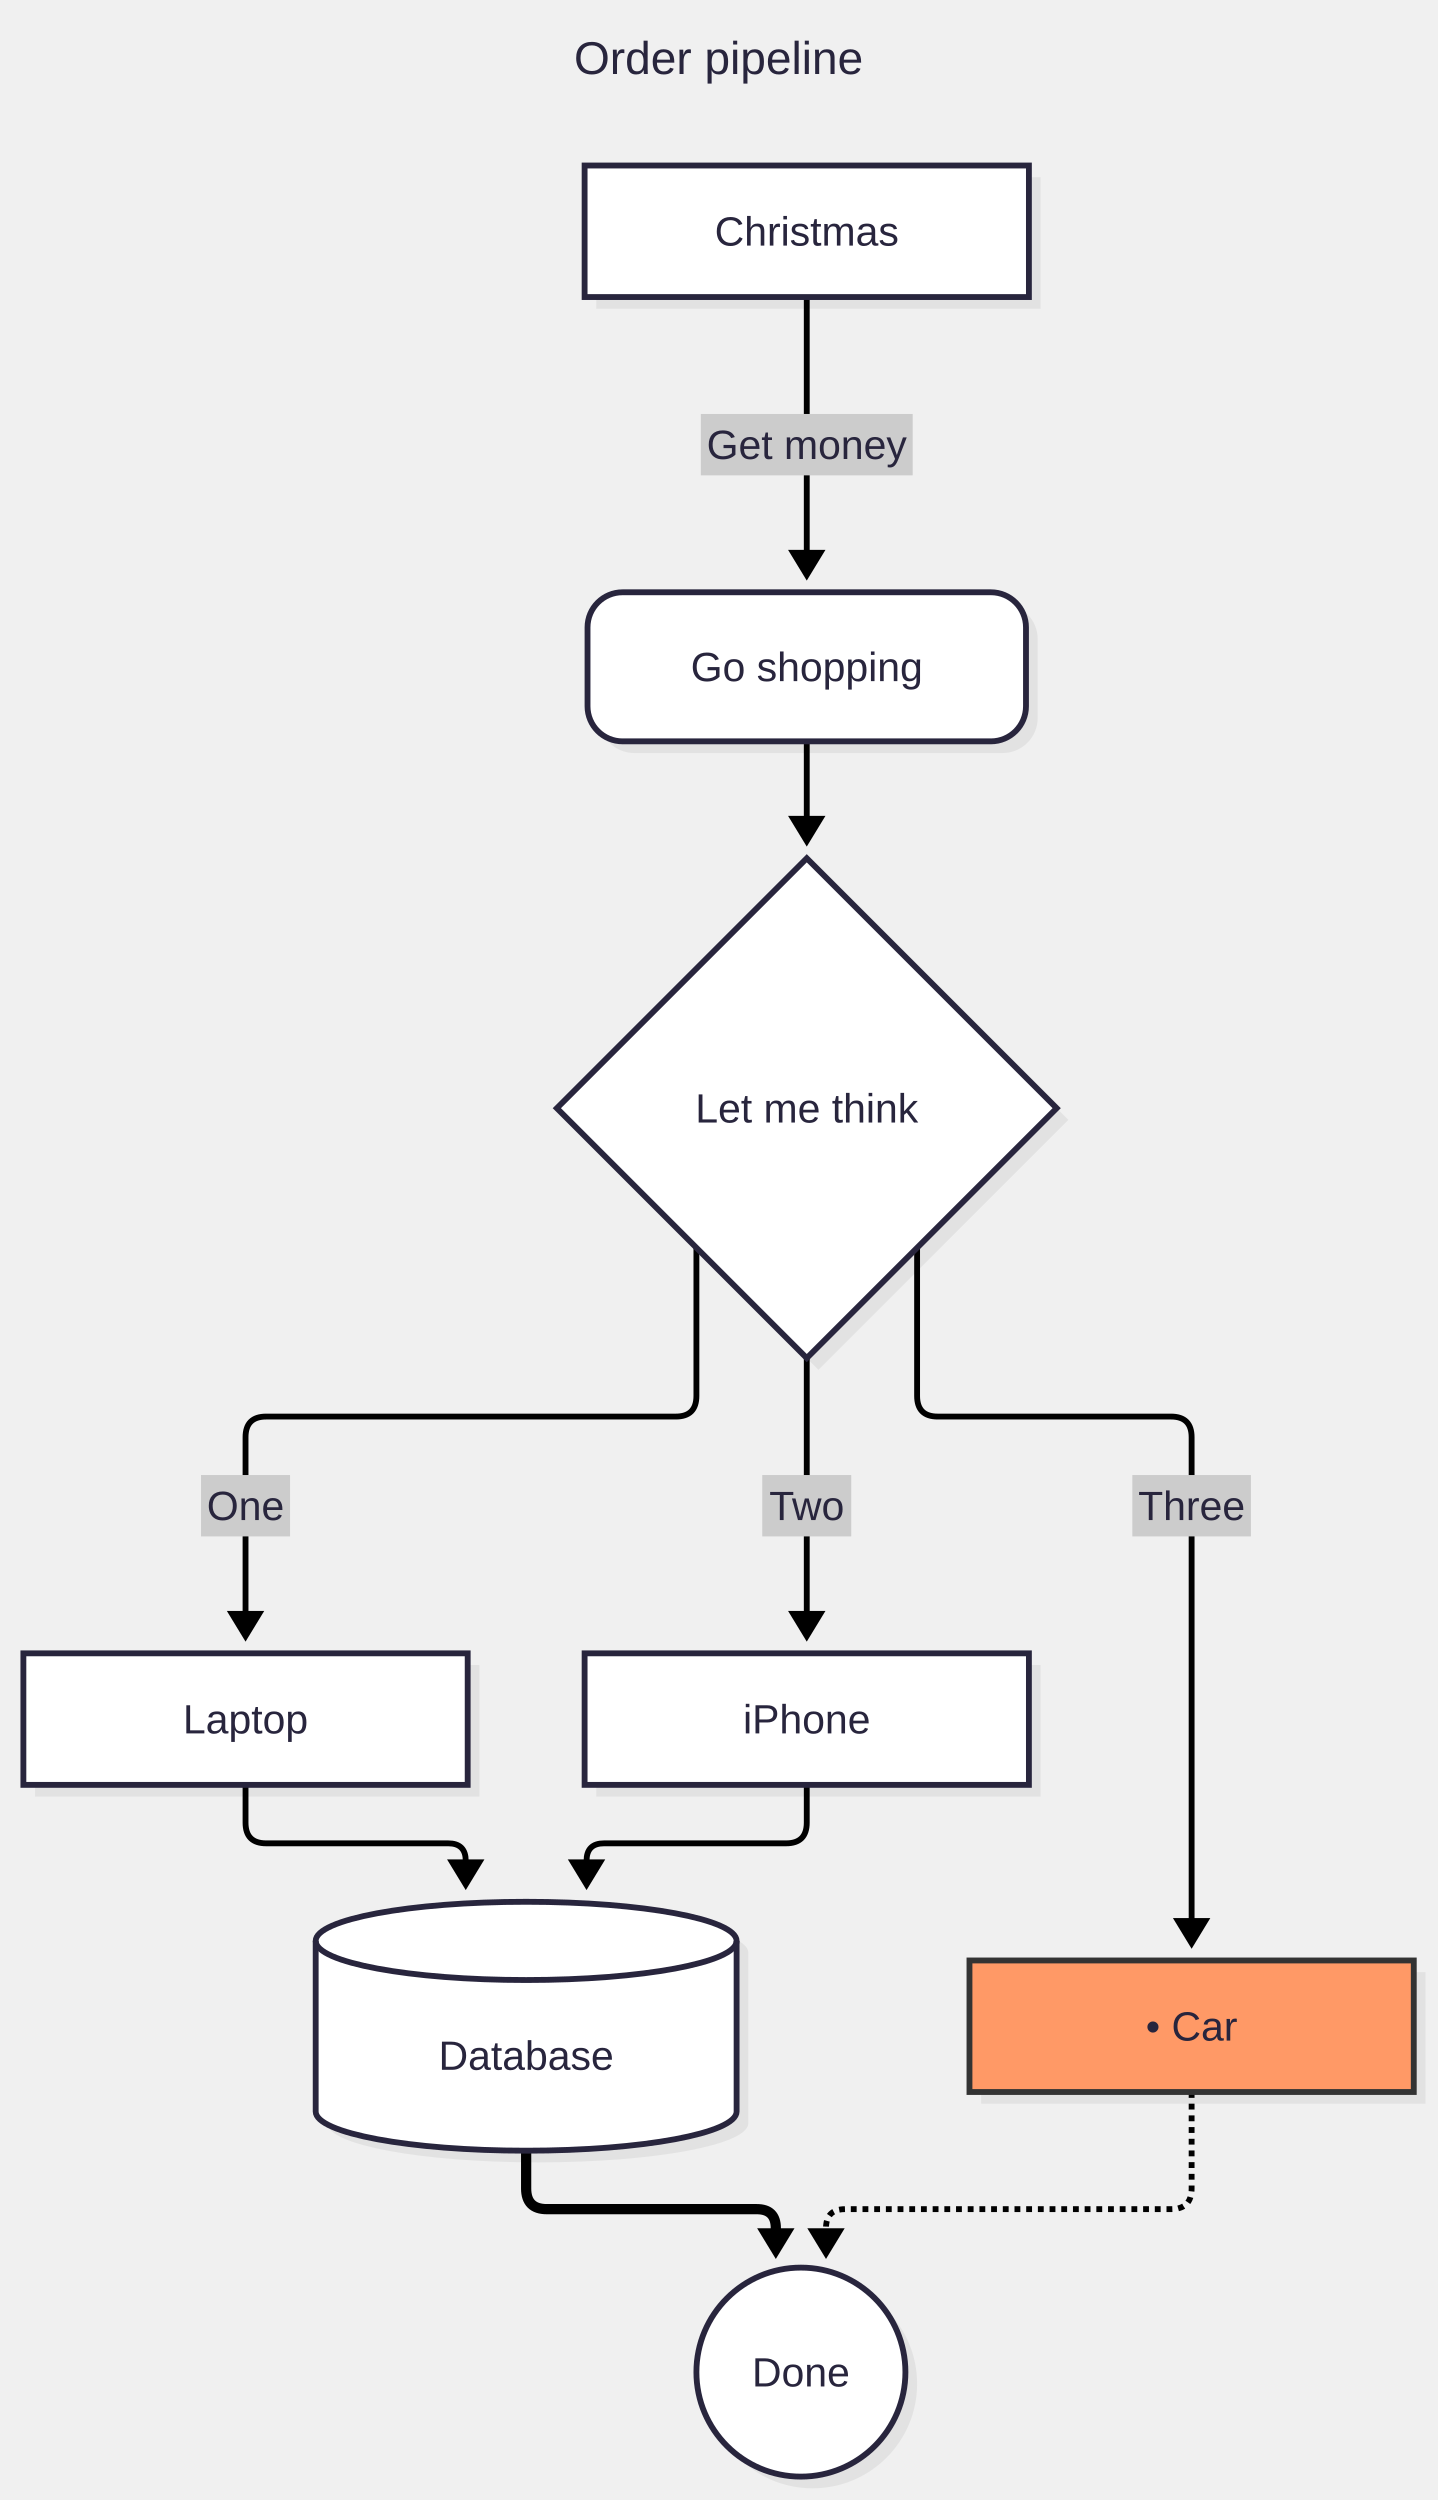
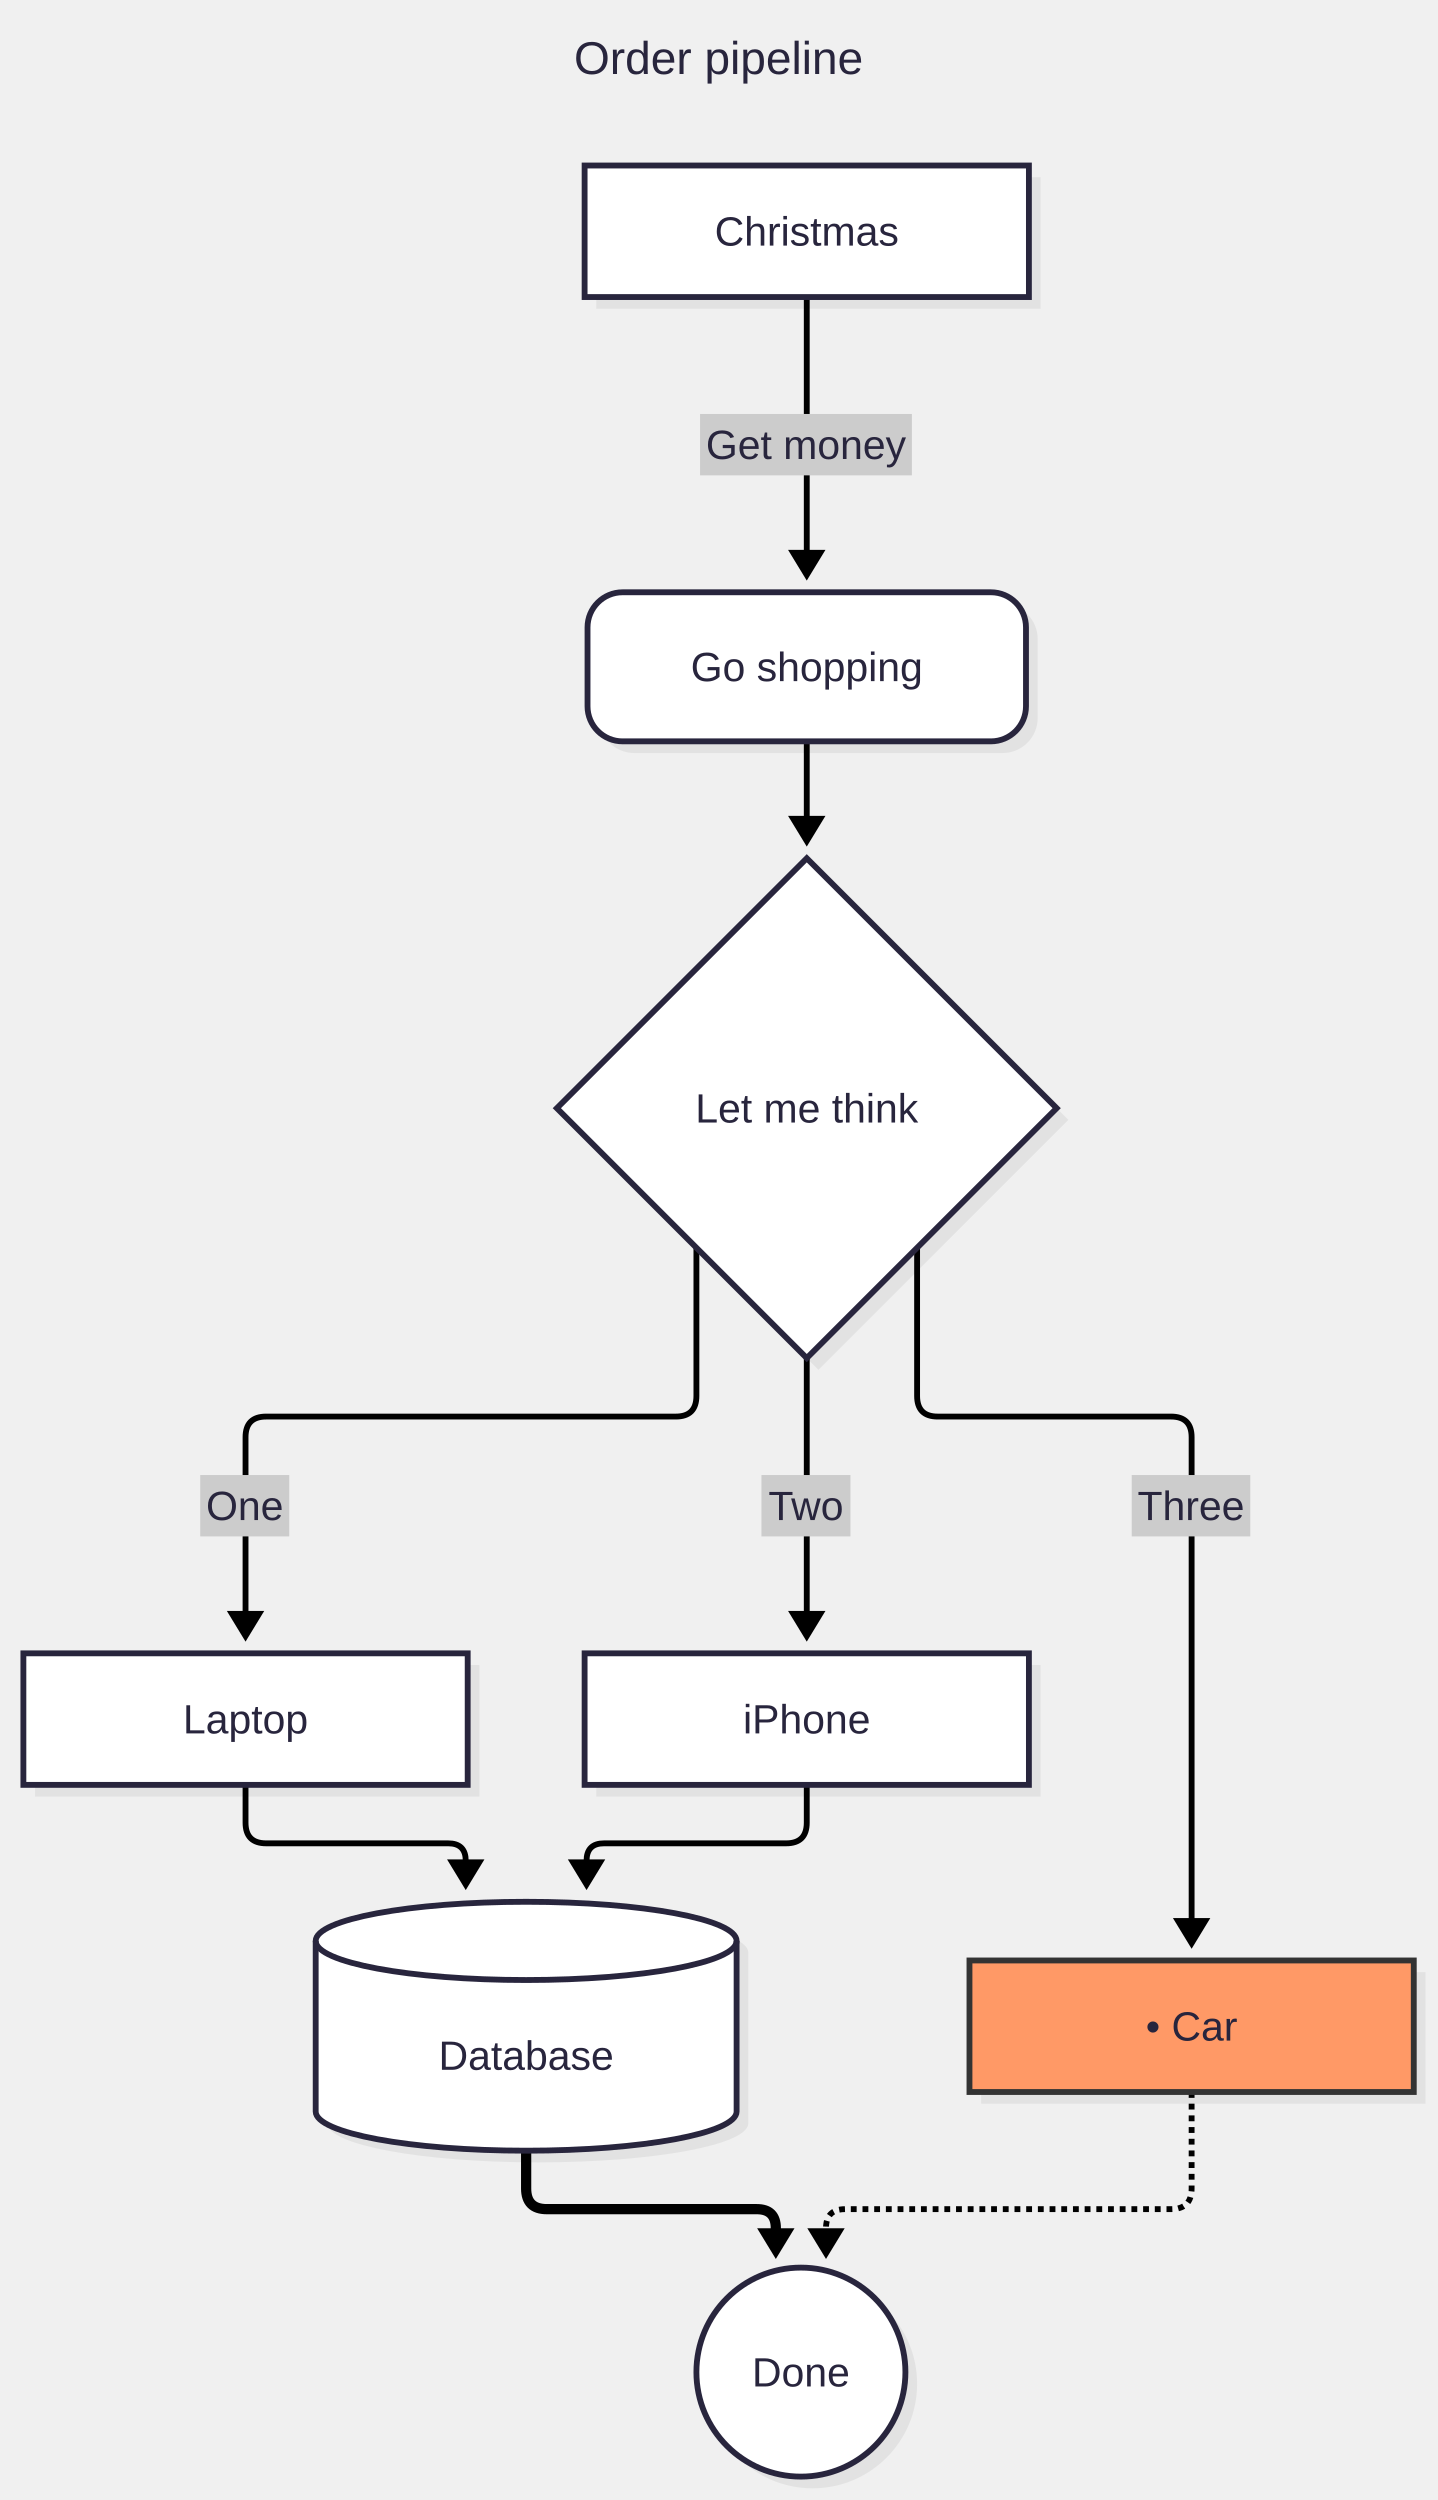
<svg xmlns="http://www.w3.org/2000/svg" id="my-svg" width="100%" class="flowchart" style="max-width: 491.667px; background-color: white;" viewBox="-8 -56.625 491.667 855.278" role="graphics-document document" aria-roledescription="flowchart-v2">
  <style>#my-svg{font-family:"Recursive Variable", arial, sans-serif;font-size:16px;}#my-svg text{font-family:"Recursive Variable", arial, sans-serif;}</style>
  <g>
    <g class="edgePaths">
      <g id="L-A-B-0" class="edgePath">
        <path class="flowchart-link LS-A LE-B" d="M268,45L268,138" fill="none" stroke="#000000" stroke-width="2" />
        <path class="marker" d="M274.391,131.5L268,142L261.609,131.5Z" fill="#000000" stroke="#000000" stroke-width="0" />
      </g>
      <g id="L-B-C-1" class="edgePath">
        <path class="flowchart-link LS-B LE-C" d="M268,197L268,229" fill="none" stroke="#000000" stroke-width="2" />
        <path class="marker" d="M274.391,222.5L268,233L261.609,222.5Z" fill="#000000" stroke="#000000" stroke-width="0" />
      </g>
      <g id="L-C-D-2" class="edgePath">
        <path class="flowchart-link LS-C LE-D" d="M230.25,370.25L230.25,420.929C230.25,425.643,227.893,428,223.179,428L83.071,428C78.357,428,76,430.357,76,435.071L76,501" fill="none" stroke="#000000" stroke-width="2" />
        <path class="marker" d="M82.391,494.5L76,505L69.609,494.5Z" fill="#000000" stroke="#000000" stroke-width="0" />
      </g>
      <g id="L-C-E-3" class="edgePath">
        <path class="flowchart-link LS-C LE-E" d="M268,408L268,501" fill="none" stroke="#000000" stroke-width="2" />
        <path class="marker" d="M274.391,494.5L268,505L261.609,494.5Z" fill="#000000" stroke="#000000" stroke-width="0" />
      </g>
      <g id="L-C-F-4" class="edgePath">
        <path class="flowchart-link LS-C LE-F" d="M305.75,370.25L305.75,420.929C305.75,425.643,308.107,428,312.821,428L392.596,428C397.31,428,399.667,430.357,399.667,435.071L399.667,606.074" fill="none" stroke="#000000" stroke-width="2" />
        <path class="marker" d="M406.058,599.574L399.667,610.074L393.275,599.574Z" fill="#000000" stroke="#000000" stroke-width="0" />
      </g>
      <g id="L-D-G-5" class="edgePath">
        <path class="flowchart-link LS-D LE-G" d="M76,554L76,566.929C76,571.643,78.357,574,83.071,574L145.333,574C149.333,574,151.333,576,151.333,580L151.333,586" fill="none" stroke="#000000" stroke-width="2" />
        <path class="marker" d="M157.725,579.5L151.333,590L144.942,579.5Z" fill="#000000" stroke="#000000" stroke-width="0" />
      </g>
      <g id="L-E-G-6" class="edgePath">
        <path class="flowchart-link LS-E LE-G" d="M268,554L268,566.929C268,571.643,265.643,574,260.929,574L198.667,574C194.667,574,192.667,576,192.667,580L192.667,586" fill="none" stroke="#000000" stroke-width="2" />
        <path class="marker" d="M199.058,579.5L192.667,590L186.275,579.5Z" fill="#000000" stroke="#000000" stroke-width="0" />
      </g>
      <g id="L-F-H-7" class="edgePath">
        <path class="flowchart-link LS-F LE-H" d="M399.667,659.074L399.667,692.078C399.667,696.792,397.31,699.149,392.596,699.149L281.107,699.149C276.758,699.149,274.584,701.323,274.584,705.672L274.584,712.194" fill="none" stroke="#000000" stroke-width="2" stroke-dasharray="2 2" />
        <path class="marker" d="M280.975,705.694L274.584,716.194L268.193,705.694Z" fill="#000000" stroke="#000000" stroke-width="0" />
      </g>
      <g id="L-G-H-8" class="edgePath">
        <path class="flowchart-link LS-G LE-H" d="M172,679.149L172,692.078C172,696.792,174.357,699.149,179.071,699.149L250.893,699.149C255.242,699.149,257.416,701.323,257.416,705.672L257.416,712.194" fill="none" stroke="#000000" stroke-width="3.5" />
        <path class="marker" d="M263.807,705.694L257.416,716.194L251.025,705.694Z" fill="#000000" stroke="#000000" stroke-width="0" />
      </g>
    </g>
    <g class="edgeLabels">
      <g class="edgeLabel">
-         <rect x="231.763" y="85" width="72.474" height="21" fill="#cccccc" stroke="none" />
-         <text x="268" y="100.4" text-anchor="middle" font-size="14" fill="#28253D">Get money</text>
+         <rect x="231.5" y="85" width="72.474" height="21" fill="#cccccc" stroke="none" />
+         <text x="267.737" y="100.4" text-anchor="middle" font-size="14" fill="#28253D">Get money</text>
      </g>
      <g class="edgeLabel">
-         <rect x="60.77" y="448" width="30.46" height="21" fill="#cccccc" stroke="none" />
-         <text x="76" y="463.4" text-anchor="middle" font-size="14" fill="#28253D">One</text>
+         <rect x="60.5" y="448" width="30.46" height="21" fill="#cccccc" stroke="none" />
+         <text x="75.73" y="463.4" text-anchor="middle" font-size="14" fill="#28253D">One</text>
      </g>
      <g class="edgeLabel">
-         <rect x="252.777" y="448" width="30.446" height="21" fill="#cccccc" stroke="none" />
-         <text x="268" y="463.4" text-anchor="middle" font-size="14" fill="#28253D">Two</text>
+         <rect x="252.5" y="448" width="30.446" height="21" fill="#cccccc" stroke="none" />
+         <text x="267.723" y="463.4" text-anchor="middle" font-size="14" fill="#28253D">Two</text>
      </g>
      <g class="edgeLabel">
-         <rect x="379.383" y="448" width="40.568" height="21" fill="#cccccc" stroke="none" />
-         <text x="399.667" y="463.4" text-anchor="middle" font-size="14" fill="#28253D">Three</text>
+         <rect x="379.167" y="448" width="40.568" height="21" fill="#cccccc" stroke="none" />
+         <text x="399.451" y="463.4" text-anchor="middle" font-size="14" fill="#28253D">Three</text>
      </g>
    </g>
    <g class="nodes">
      <g id="flowchart-A-0" class="node default">
        <rect class="drop-shadow" x="196" y="4" width="152" height="45" fill="#000000" stroke="none" opacity="0.06" />
        <rect class="basic label-container" x="192" y="0" width="152" height="45" fill="#ffffff" stroke="#28253D" stroke-width="2" />
        <text class="nodeLabel" x="268" y="27.4" text-anchor="middle" font-size="14" fill="#28253D">Christmas</text>
      </g>
      <g id="flowchart-B-1" class="node default">
        <rect class="drop-shadow" x="197" y="150" width="150" height="51" rx="12" ry="12" fill="#000000" stroke="none" opacity="0.06" />
        <rect class="basic label-container" x="193" y="146" width="150" height="51" rx="12" ry="12" fill="#ffffff" stroke="#28253D" stroke-width="2" />
        <text class="nodeLabel" x="268" y="176.4" text-anchor="middle" font-size="14" fill="#28253D">Go shopping</text>
      </g>
      <g id="flowchart-C-2" class="node default">
        <path class="drop-shadow" d="M272,241L357.5,326.5L272,412L186.5,326.5Z" fill="#000000" stroke="none" opacity="0.06" />
        <path class="label-container" d="M268,237L353.5,322.5L268,408L182.5,322.5Z" fill="#ffffff" stroke="#28253D" stroke-width="2" />
        <text class="nodeLabel" x="268" y="327.4" text-anchor="middle" font-size="14" fill="#28253D">Let me think</text>
      </g>
      <g id="flowchart-D-3" class="node default">
        <rect class="drop-shadow" x="4" y="513" width="152" height="45" fill="#000000" stroke="none" opacity="0.06" />
        <rect class="basic label-container" x="0" y="509" width="152" height="45" fill="#ffffff" stroke="#28253D" stroke-width="2" />
        <text class="nodeLabel" x="76" y="536.4" text-anchor="middle" font-size="14" fill="#28253D">Laptop</text>
      </g>
      <g id="flowchart-E-4" class="node default">
        <rect class="drop-shadow" x="196" y="513" width="152" height="45" fill="#000000" stroke="none" opacity="0.06" />
        <rect class="basic label-container" x="192" y="509" width="152" height="45" fill="#ffffff" stroke="#28253D" stroke-width="2" />
        <text class="nodeLabel" x="268" y="536.4" text-anchor="middle" font-size="14" fill="#28253D">iPhone</text>
      </g>
      <g id="flowchart-F-5" class="node default hot">
        <rect class="drop-shadow" x="327.667" y="618.074" width="152" height="45" fill="#000000" stroke="none" opacity="0.06" />
        <rect class="basic label-container" x="323.667" y="614.074" width="152" height="45" fill="#f96" stroke="#333" stroke-width="2" />
        <text class="nodeLabel" x="399.667" y="641.474" text-anchor="middle" font-size="14" fill="#28253D">• Car</text>
      </g>
      <g id="flowchart-G-6" class="node default">
        <path class="drop-shadow" d="M104,611.383L104,669.766C104,677.157,136.235,683.149,176,683.149C215.765,683.149,248,677.157,248,669.766L248,611.383C248,603.992,215.765,598,176,598C136.235,598,104,603.992,104,611.383Z" fill="#000000" stroke="none" opacity="0.06" />
        <path class="basic label-container" d="M100,607.383L100,665.766C100,673.157,132.235,679.149,172,679.149C211.765,679.149,244,673.157,244,665.766L244,607.383C244,599.992,211.765,594,172,594C132.235,594,100,599.992,100,607.383Z" fill="#ffffff" stroke="#28253D" stroke-width="2" />
        <path d="M100,607.383C100,614.774,132.235,620.766,172,620.766C211.765,620.766,244,614.774,244,607.383" fill="none" stroke="#28253D" stroke-width="2" />
        <text class="nodeLabel" x="172" y="651.474" text-anchor="middle" font-size="14" fill="#28253D">Database</text>
      </g>
      <g id="flowchart-H-7" class="node default">
        <circle class="drop-shadow" cx="270" cy="758.901" r="35.752" fill="#000000" stroke="none" opacity="0.06" />
        <circle class="basic label-container" cx="266" cy="754.901" r="35.752" fill="#ffffff" stroke="#28253D" stroke-width="2" />
        <text class="nodeLabel" x="266" y="759.801" text-anchor="middle" font-size="14" fill="#28253D">Done</text>
      </g>
    </g>
    <text class="flowchartTitleText" x="237.833" y="-31.3" text-anchor="middle" font-size="15.75" fill="#28253D">Order pipeline</text>
  </g>
</svg>
